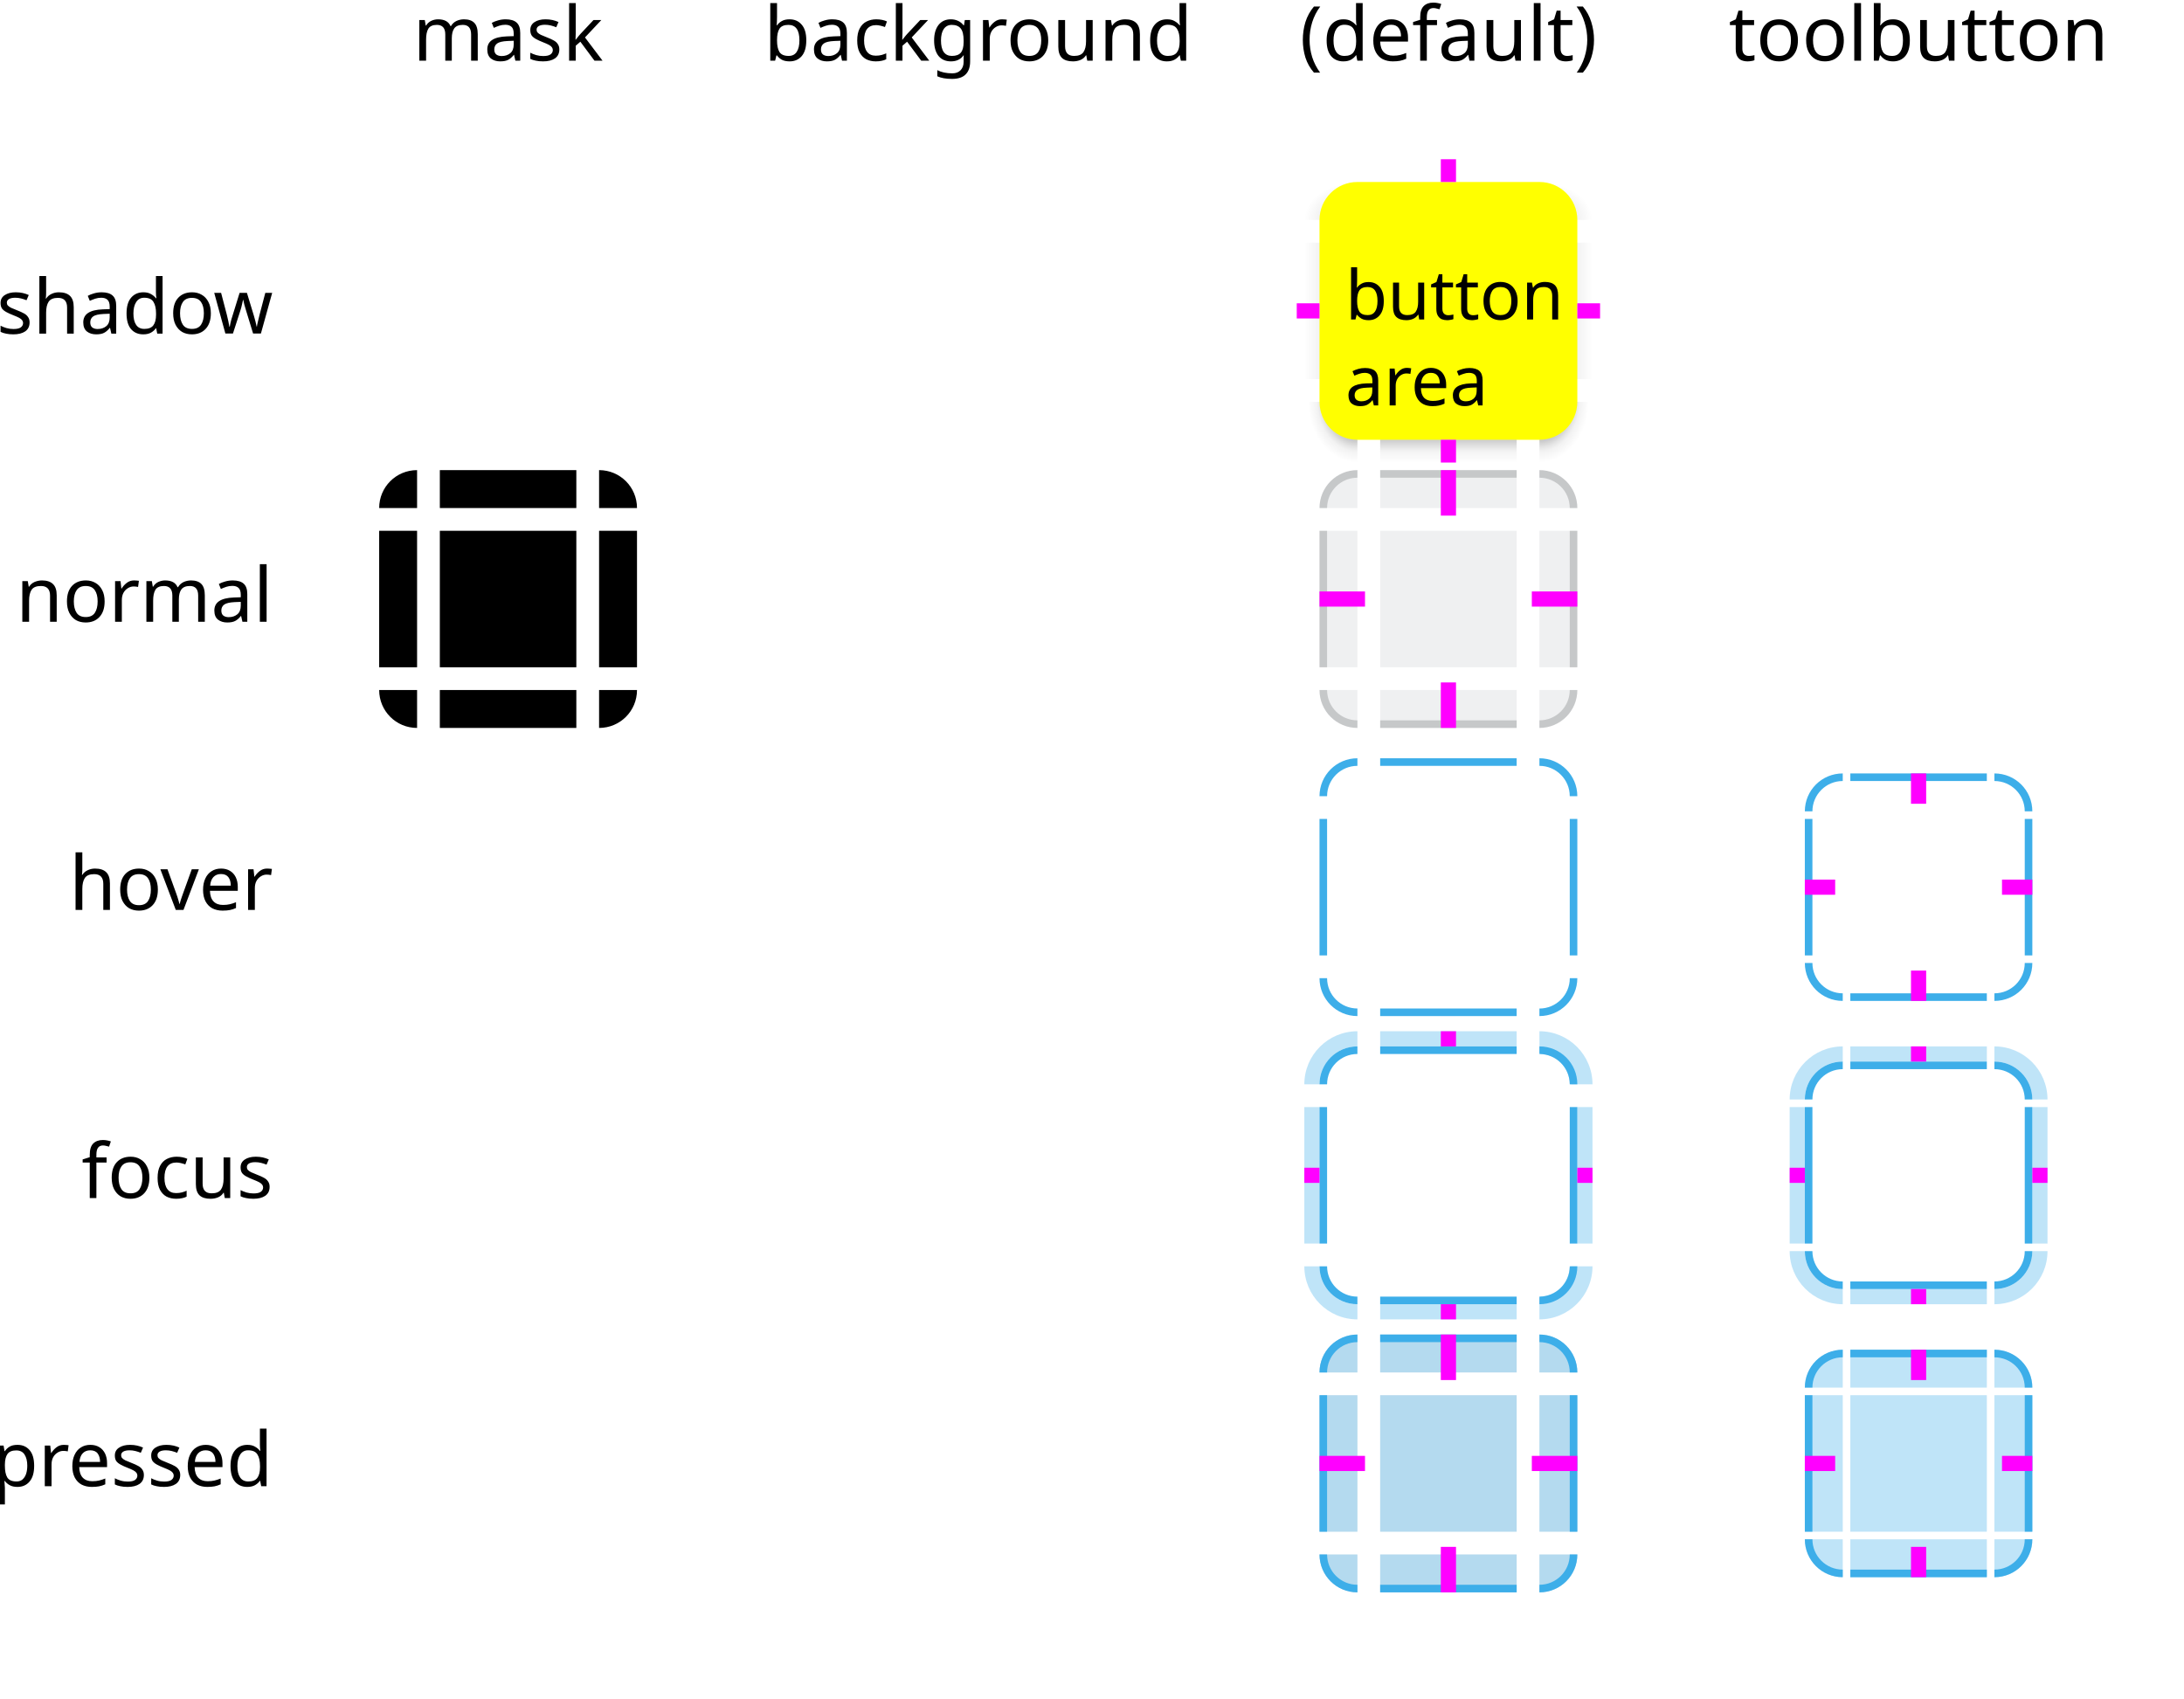
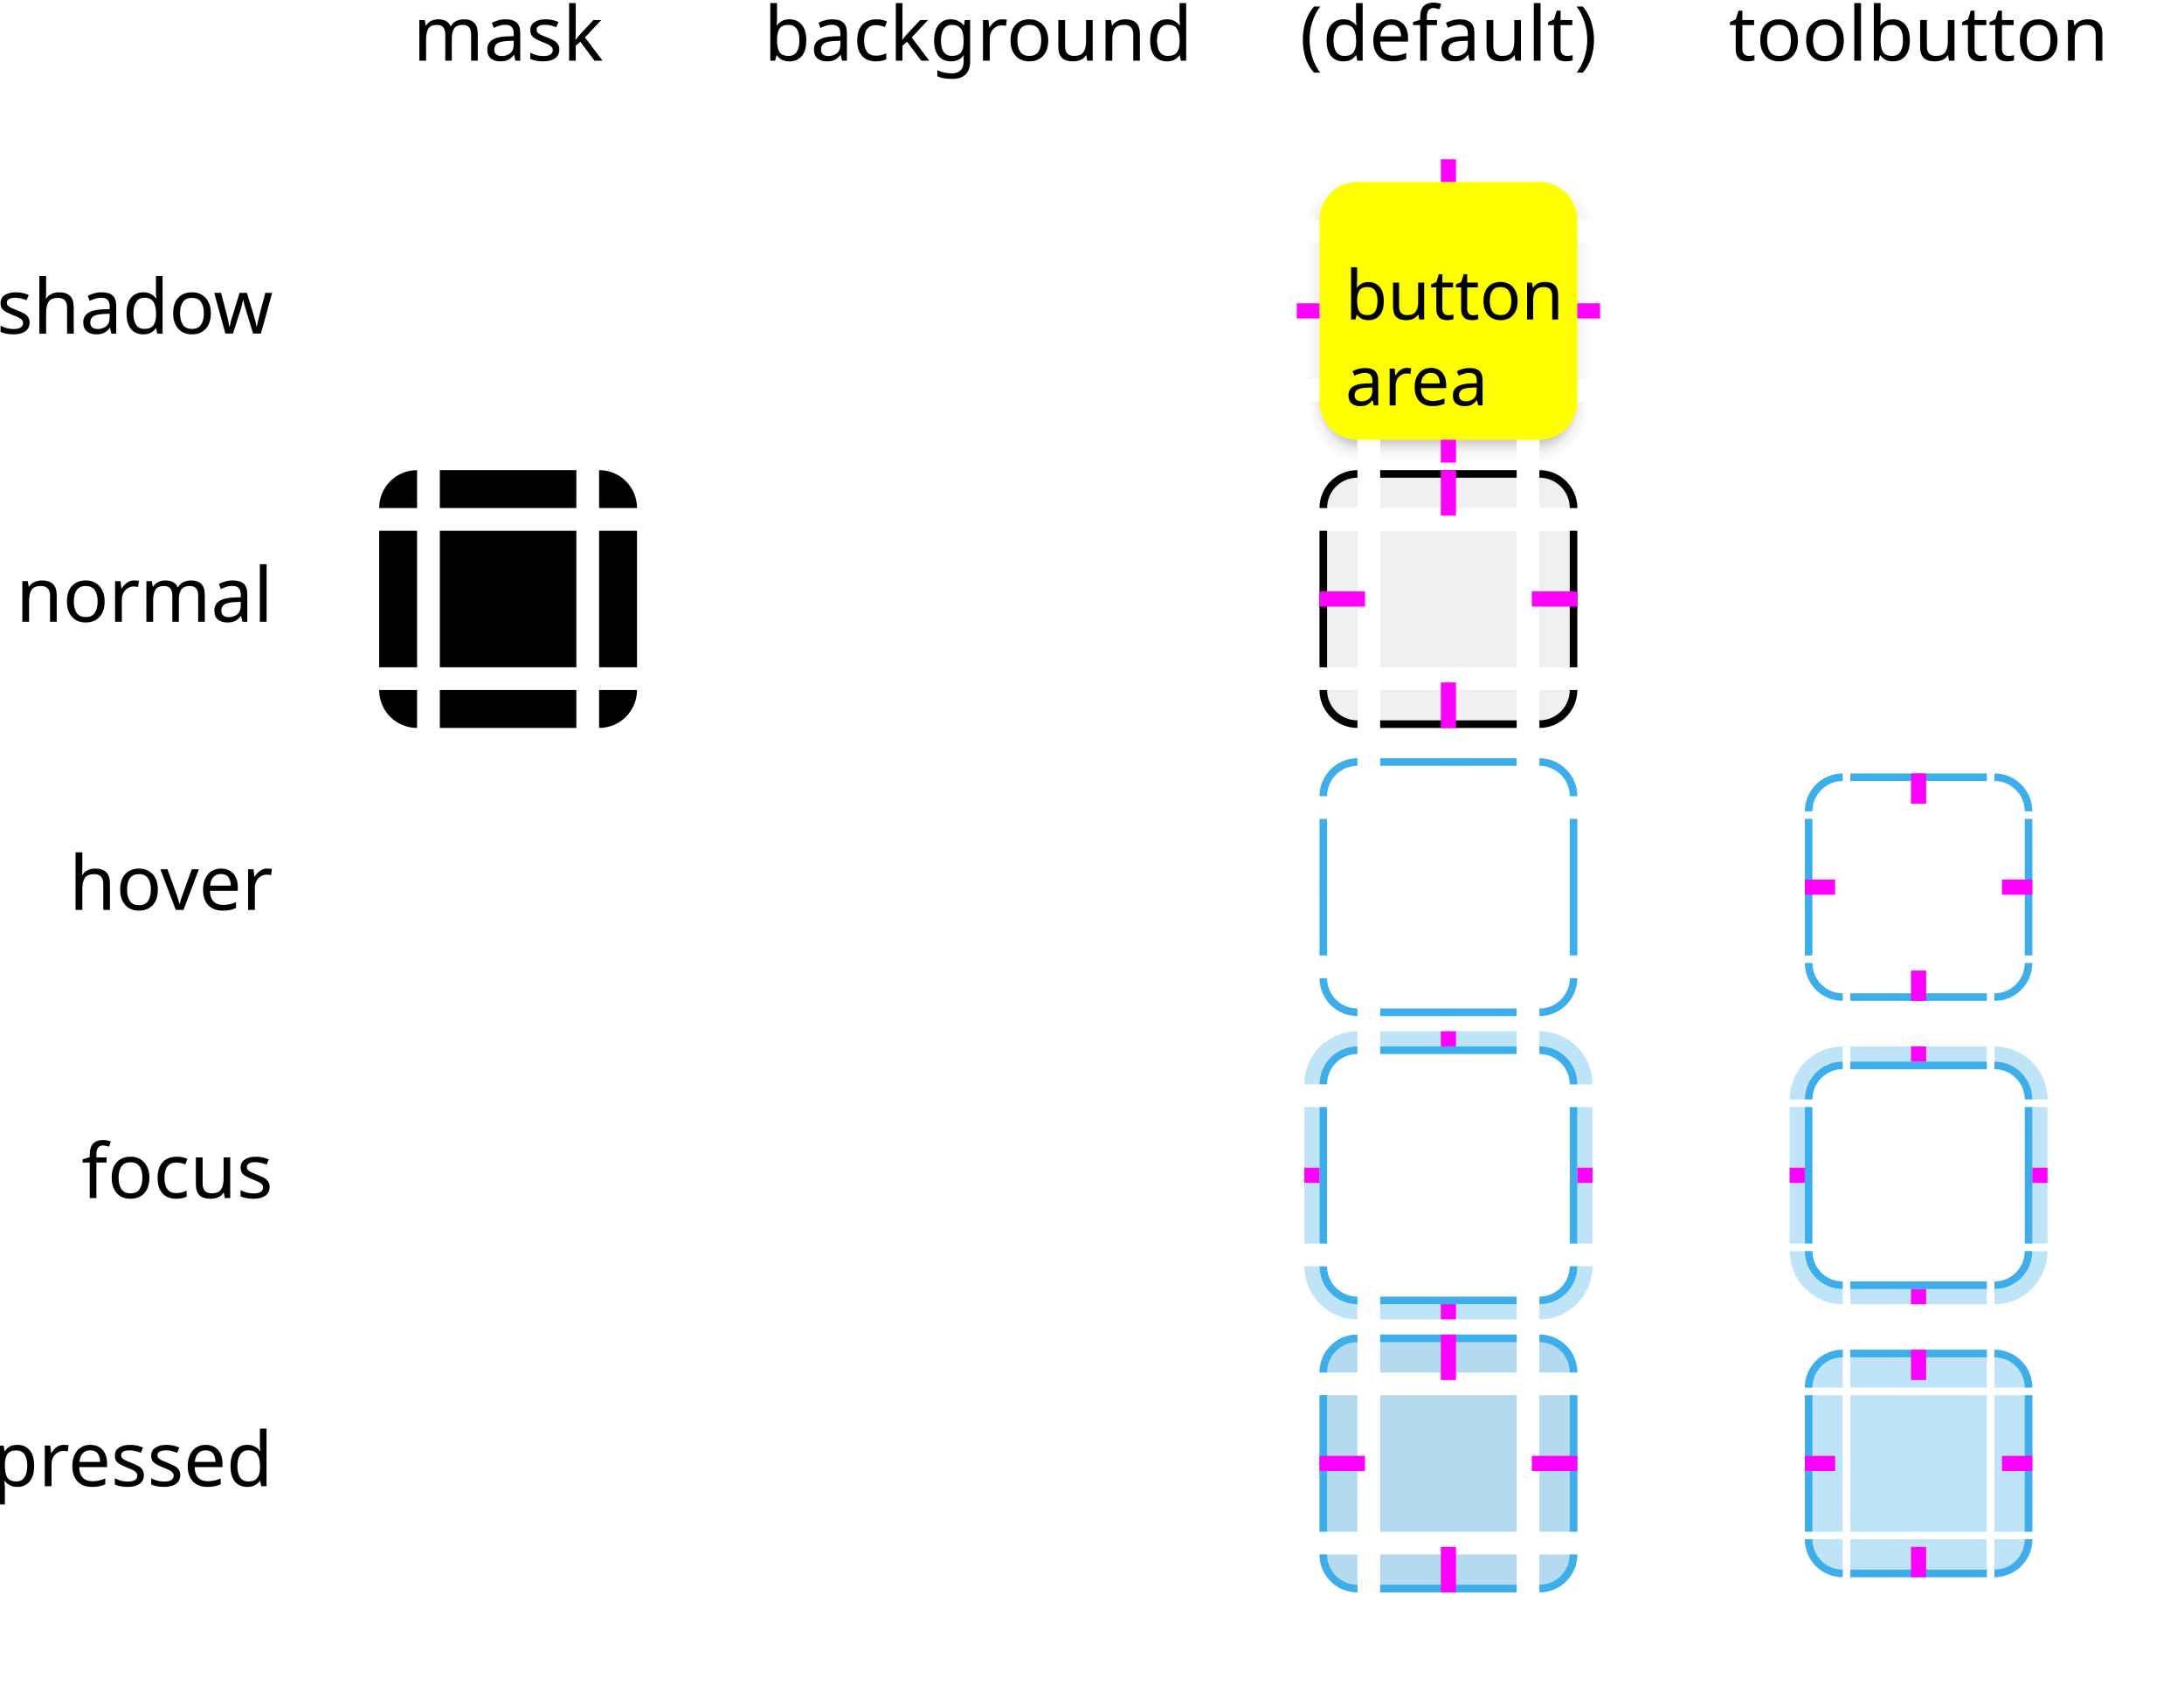
<svg xmlns="http://www.w3.org/2000/svg" xmlns:xlink="http://www.w3.org/1999/xlink" id="svg600" style="" viewBox="0 0 288 224" version="1.1">
  <defs id="defs354">
    <linearGradient id="linearGradient6">
      <stop style="stop-color:#000000;stop-opacity:0.25;" offset="0.6" id="stop1" />
      <stop style="stop-color:#000000;stop-opacity:0.1;" offset="0.75" id="stop2" />
      <stop style="stop-color:#000000;stop-opacity:0.05;" offset="0.816" id="stop4" />
      <stop style="stop-color:#000000;stop-opacity:0;" offset="1" id="stop6" />
    </linearGradient>
    <linearGradient id="linearGradient10">
      <stop style="stop-color:#000000;stop-opacity:1;" offset="0" id="stop10" />
      <stop style="stop-color:#000000;stop-opacity:0;" offset="1" id="stop15" />
    </linearGradient>
    <linearGradient id="linearGradient19">
      <stop style="stop-color:#000000;stop-opacity:0.05;" offset="0.714" id="stop17" />
      <stop style="stop-color:#000000;stop-opacity:0;" offset="1" id="stop19" />
    </linearGradient>
    <linearGradient id="linearGradient2888">
      <stop style="stop-color:#000000;stop-opacity:0.05;" offset="0" id="stop2884" />
      <stop style="stop-color:#000000;stop-opacity:0;" offset="1" id="stop2886" />
    </linearGradient>
    <linearGradient id="linearGradient20110">
      <stop style="stop-color:#000000;stop-opacity:0.2;" offset="0" id="stop20100" />
      <stop style="stop-color:#000000;stop-opacity:0.1;" offset="0.333" id="stop20102" />
      <stop style="stop-color:#000000;stop-opacity:0.047;" offset="0.5" id="stop1754" />
      <stop style="stop-color:#000000;stop-opacity:0;" offset="1" id="stop20108" />
    </linearGradient>
    <linearGradient xlink:href="#linearGradient2888" id="linearGradient6095" x1="28.333" y1="-23" x2="30" y2="-23" gradientUnits="userSpaceOnUse" gradientTransform="matrix(0.7999999,0,0,0.7840909,6.333337,-4.465908)" />
    <linearGradient xlink:href="#linearGradient2888" id="linearGradient8469" x1="175" y1="41" x2="173.333" y2="41" gradientUnits="userSpaceOnUse" gradientTransform="matrix(1.500001,0,0,0.8181818,-88.50014,7.454545)" />
    <linearGradient xlink:href="#linearGradient20110" id="linearGradient11337" x1="15" y1="-11" x2="15" y2="-6" gradientUnits="userSpaceOnUse" gradientTransform="matrix(0.8181818,0,0,1,2.727273,0)" />
    <radialGradient xlink:href="#linearGradient19" id="radialGradient13221" cx="203.625" cy="28.5" fx="203.625" fy="28.5" r="2.25" gradientUnits="userSpaceOnUse" gradientTransform="matrix(3.111111,1.3333338e-7,-1.920578e-7,2.222222,-430.5,-34.33336)" />
    <radialGradient xlink:href="#linearGradient6" id="radialGradient3" gradientUnits="userSpaceOnUse" gradientTransform="matrix(-2.888881,0,7.3628023e-8,-3.555555,691.1444,253.8889)" cx="177.281" cy="56.5" fx="177.281" fy="56.5" r="2.25" />
    <radialGradient xlink:href="#linearGradient19" id="radialGradient4" gradientUnits="userSpaceOnUse" gradientTransform="matrix(-3.111111,1.3333338e-7,1.920578e-7,2.222222,812.5,-34.33336)" cx="203.625" cy="28.5" fx="203.625" fy="28.5" r="2.25" />
    <linearGradient xlink:href="#linearGradient10" id="linearGradient15" x1="246" y1="117" x2="260" y2="117" gradientUnits="userSpaceOnUse" />
    <radialGradient xlink:href="#linearGradient6" id="radialGradient6" gradientUnits="userSpaceOnUse" gradientTransform="matrix(2.888881,0,-7.3628023e-8,-3.555555,-309.1444,253.8889)" cx="177.281" cy="56.5" fx="177.281" fy="56.5" r="2.25" />
  </defs>
  <style type="text/css" id="current-color-scheme">.ColorScheme-Highlight { color:#3daee9;            stop-color:#3daee9; }
.ColorScheme-ButtonText { color:#232629;            stop-color:#232629; }
.ColorScheme-ButtonBackground { color:#eff0f1;            stop-color:#eff0f1; }
.ColorScheme-ButtonHover { color:#3daee9;            stop-color:#3daee9; }
.ColorScheme-ButtonFocus { color:#3daee9;            stop-color:#3daee9; }
</style>
  <linearGradient id="a" gradientUnits="userSpaceOnUse" style="">
    <stop id="stop3" offset="0" style="stop-opacity:.027" />
    <stop id="stop5" offset="1" style="stop-color:#fff;stop-opacity:.03" />
  </linearGradient>
  <linearGradient id="b" gradientUnits="userSpaceOnUse" style="" x1="191" x2="191" y1="90" y2="68" gradientTransform="matrix(0.8181818,0,0,0.8181818,34.72727,14.36364)">
    <stop id="stop3036" offset="0" style="stop-opacity:.027" />
    <stop id="stop3042" offset=".5" style="stop-color:#7f7f7f;stop-opacity:0" />
    <stop id="stop3038" offset="1" style="stop-color:#fff;stop-opacity:.03" />
  </linearGradient>
  <linearGradient id="c" style="" x1="15" x2="15" xlink:href="#a" y1="-4" y2="-30" />
  <linearGradient id="d" gradientTransform="matrix(.09090909 0 0 11 11.63636 -700)" style="" x1="191" x2="191" xlink:href="#a" y1="66" y2="64" />
  <linearGradient id="e" style="" x1="15" x2="15" xlink:href="#a" y1="30" y2="4" />
  <linearGradient id="g" gradientTransform="matrix(.09090909 0 0 11 -46.36364 -700)" style="" x1="191" x2="191" xlink:href="#a" y1="66.182" y2="63.818" />
  <rect style="fill:#ffff00;" id="rect28146" width="34" height="34" x="174" y="24" ry="5" rx="5" />
  <text id="text22" style="font-family:Noto Sans;font-size:9.067;letter-spacing:0;stroke-width:1;word-spacing:0" x="177.4" y="42.133">
    <tspan id="tspan18" style="font-size:9.067;stroke-width:1" x="177.4" y="42.133">button</tspan>
    <tspan id="tspan20" style="font-size:9.067;stroke-width:1" x="177.4" y="53.467">area</tspan>
  </text>
  <path id="shadow-bottomright" style="fill:url(#radialGradient6)" d="m 211,53 v 8 h -8 v -3 c 2.761,0 5,-2.239 5,-5 z" />
  <g id="shadow-bottom">
    <rect style="opacity:0.001" id="rect4" width="18" height="5" x="182" y="53" />
    <path id="sb" d="m 6,-11 v 5 h 18 v -5 z" style="fill-rule:evenodd;stroke-width:1.291;fill:url(#linearGradient11337)" transform="matrix(1,0,0,0.6,176,64.6)" />
  </g>
  <path id="shadow-bottomleft" style="fill:url(#radialGradient3)" d="m 171,53 v 8 h 8 v -3 c -2.761,0 -5,-2.239 -5,-5 z" />
  <g id="shadow-right">
    <rect style="opacity:0.001;stroke-width:1" id="rect4-6-7" width="5" height="18" x="203" y="32" />
    <path id="sr" d="m 29,-13.875 2,10e-7 v -17.25 l -2,-1e-6 z" style="fill:url(#linearGradient6095)" transform="matrix(1.5,0,0,1.043478,164.5,64.47826)" />
  </g>
  <path id="shadow-center" d="m 182,32 h 18 v 18 h -18 z" style="opacity:0.001" />
  <g id="shadow-left">
    <rect style="opacity:0.001;stroke-width:1" id="rect4-6" width="5" height="18" x="174" y="32" />
    <path id="sl" d="M 170.25,32 V 50 H 174 V 32 Z" style="fill:url(#linearGradient8469);stroke-width:1.225" transform="matrix(0.8,0,0,1,34.8,0)" />
  </g>
  <path id="shadow-topright" style="fill:url(#radialGradient13221)" d="m 208,29 h 3 v -8 h -8 v 3 c 2.761,0 5,2.239 5,5 z" />
  <g id="shadow-top">
    <rect style="opacity:0.001;stroke-width:1" id="rect4-5" width="18" height="5" x="182" y="24" />
    <path id="st" d="m 182,21 v 3 h 18 v -3 z" style="opacity:0.001;stroke-width:0.905" />
  </g>
  <path id="shadow-topleft" style="fill:url(#radialGradient4)" d="m 174,29 h -3 v -8 h 8 v 3 c -2.761,0 -5,2.239 -5,5 z" />
  <path id="shadow-hint-top-margin" d="m 190,21 h 2 v 3 h -2 z" style="fill:#ff00ff;stroke-width:1732.05" />
  <path id="shadow-hint-bottom-margin" d="m 190,58 h 2 v 3 h -2 z" style="fill:#ff00ff;" />
  <path id="shadow-hint-right-margin" d="m 208,40 h 3 v 2 h -3 z" style="fill:#ff00ff" />
  <path id="shadow-hint-left-margin" d="m 171,40 h 3 v 2 h -3 z" style="fill:#ff00ff;stroke-width:1.225" />
  <g id="normal-center" style="">
    <path id="path72" d="m 182,70 h 18 v 18 h -18 z" style="fill:currentColor;" class="ColorScheme-ButtonBackground" />
  </g>
  <g id="normal-bottom" style="fill-rule:evenodd" transform="translate(176 66)">
    <path id="path84" d="M 24,30 H 6 v -5 h 18 z" style="fill:currentColor;" class="ColorScheme-ButtonBackground" />
-     <path id="path86" d="M 24,30 H 6 v -1 h 18 z" style="opacity:0.2;fill:currentColor;stroke-width:0.905" class="ColorScheme-ButtonText" />
+     <path id="path86" d="M 24,30 H 6 v -1 h 18 z" style="fill:currentColor" class="ColorScheme-Frame" />
  </g>
  <g id="normal-topleft" style="fill-rule:evenodd" transform="matrix(1 0 0 -1 174 92)">
    <path id="path3528" style="fill:currentColor;" class="ColorScheme-ButtonBackground" d="M 5 30 C 2.239 30 2.8421709e-14 27.761 0 25 L 5 25 L 5 30 z " />
-     <path id="path3528-2" style="fill:currentColor;opacity:0.2;" class="ColorScheme-ButtonText" d="M 5 30 C 2.239 30 8.5265128e-14 27.761 0 25 L 1 25 A 4 4 0 0 0 5 29 L 5 30 z " />
+     <path id="path3528-2" style="fill:currentColor" class="ColorScheme-Frame" d="M 5 30 C 2.239 30 8.5265128e-14 27.761 0 25 L 1 25 A 4 4 0 0 0 5 29 L 5 30 z " />
  </g>
  <g id="normal-top" style="fill-rule:evenodd" transform="matrix(1 0 0 -1 176 92)">
    <path id="path100" d="M 24,30 H 6 v -5 h 18 z" style="fill:currentColor;" class="ColorScheme-ButtonBackground" />
-     <path id="path102" d="M 24,30 H 6 v -1 h 18 z" style="fill:currentColor;opacity:0.2;" class="ColorScheme-ButtonText" />
+     <path id="path102" d="M 24,30 H 6 v -1 h 18 z" style="fill:currentColor" class="ColorScheme-Frame" />
  </g>
  <g id="normal-right" style="fill-rule:evenodd" transform="matrix(0 1 1 0 178 64)">
    <path id="path116" d="M 24,30 H 6 v -5 h 18 z" style="fill:currentColor;" class="ColorScheme-ButtonBackground" />
-     <path id="path118" d="M 24,30 H 6 v -1 h 18 z" style="fill:currentColor;opacity:0.2;" class="ColorScheme-ButtonText" />
+     <path id="path118" d="M 24,30 H 6 v -1 h 18 z" style="fill:currentColor" class="ColorScheme-Frame" />
  </g>
  <g id="normal-left" style="fill-rule:evenodd" transform="matrix(0 1 -1 0 204 64)">
    <path id="path132" d="M 24,30 H 6 v -5 h 18 z" style="fill:currentColor;" class="ColorScheme-ButtonBackground" />
-     <path id="path134" d="M 24,30 H 6 v -1 h 18 z" style="fill:currentColor;opacity:0.2;" class="ColorScheme-ButtonText" />
+     <path id="path134" d="M 24,30 H 6 v -1 h 18 z" style="fill:currentColor" class="ColorScheme-Frame" />
  </g>
  <path id="normal-hint-top-margin" d="m 190,62 h 2 v 6 h -2 z" style="fill:#ff00ff" />
  <path id="normal-hint-bottom-margin" d="m 190,90 h 2 v 6 h -2 z" style="fill:#ff00ff" />
  <path id="normal-hint-left-margin" d="m 174,78 h 6 v 2 h -6 z" style="fill:#ff00ff" />
  <path id="normal-hint-right-margin" d="m 202,78 h 6 v 2 h -6 z" style="fill:#ff00ff" />
  <path id="mask-normal-center" d="M 58,70 H 76 V 88 H 58 Z" style="fill-rule:evenodd;stroke-width:0.818" />
  <g id="hover-bottom" style="" transform="matrix(-1 0 0 -1 176 104)" class="ColorScheme-Highlight">
    <path id="path100-3-6" d="m -24,-30 h 18 v 5 h -18 z" style="opacity:0.001;" />
    <path id="path174" d="m -24,-30 h 18 v 1 h -18 z" style="fill:currentColor;" />
  </g>
  <g id="hover-top" style="fill-rule:evenodd" transform="matrix(-1 0 0 1 176 130)" class="ColorScheme-Highlight">
    <path id="path100-3" d="m -6,-30 h -18 v 5 h 18 z" style="opacity:0.001;" />
    <path id="path186" d="m -24,-30 h 18 v 1 h -18 z" style="fill:currentColor;" />
  </g>
  <g id="hover-right" style="" transform="matrix(0 -1 -1 0 178 102)" class="ColorScheme-Highlight">
    <path id="path100-3-6-9" d="m -6,-25 h -18 v -5 h 18 z" style="opacity:0.001;" />
    <path id="path198" d="m -24,-30 h 18 v 1 h -18 z" style="fill:currentColor;" />
  </g>
  <g id="hover-left" style="fill:currentColor;" transform="matrix(0 -1 1 0 204 102)" class="ColorScheme-Highlight">
    <path id="path100-3-6-9-1" d="m -6,-30 h -18 v 5 h 18 z" style="opacity:0.001;" />
    <path id="path210" d="m -24,-30 h 18 v 1 h -18 z" style="" />
  </g>
  <path id="hover-center" d="m 182,108 h 18 v 18 h -18 z" style="opacity:0.001;" />
  <path id="hover-hint-top-margin" d="m 190 100 h 2 v .001 h -2 z" style="fill:#f0f;fill-rule:evenodd" />
  <path id="hover-hint-bottom-margin" d="m 190 134 h 2 v .001 h -2 z" style="fill:#f0f;fill-rule:evenodd" />
  <path id="hover-hint-right-margin" d="m 208 116 h .001 v 2 h -.001 z" style="fill:#f0f;fill-rule:evenodd" />
  <path id="hover-hint-left-margin" d="m 174 116 h .001 v 2 h -.001 z" style="fill:#f0f;fill-rule:evenodd" />
  <g id="toolbutton-hover-bottom" style="fill:currentColor" transform="translate(238 140)" class="ColorScheme-Highlight">
    <path id="path100-3-6-5-0-9" d="m 6,-8 h 18 v -5 H 6 Z" style="opacity:0.001;stroke-width:1.118" />
    <path id="path302" d="m 6,-9 v 1 h 18 v -1 z" style="fill:currentColor" />
  </g>
  <g id="toolbutton-hover-bottomright">
    <path id="path100-3-6-5-0-5-2-9" d="m 263,132 h 5 v -5 h -5 z" style="opacity:0.001;fill-rule:evenodd;stroke-width:0.589" />
    <path id="path308" style="fill:currentColor" class="ColorScheme-Highlight" d="m 267,127 a 4,4 0 0 1 -4,4 v 1 c 2.77,0 5,-2.23 5,-5 z" />
  </g>
  <g id="toolbutton-hover-right" style="fill:currentColor;" transform="translate(238 140)" class="ColorScheme-Highlight">
    <path id="path100-3-6-5-0-9-3" d="m 25,-14 h 5 v -18 h -5 z" style="opacity:0.001;fill-rule:evenodd;stroke-width:1.118" />
    <path id="path314" d="m 29,-32 v 18 h 1 v -18 z" />
  </g>
  <g id="toolbutton-hover-bottomleft">
    <path id="path100-3-6-5-0-5-2" d="m 238,132 h 5 v -5 h -5 z" style="opacity:0.001" />
    <path id="path344" style="fill:currentColor" class="ColorScheme-Highlight" d="m 243,132 c -2.77,0 -5,-2.23 -5,-5 h 1 a 4,4 0 0 0 4,4 z" />
  </g>
  <g id="toolbutton-hover-left" style="fill-rule:evenodd" transform="matrix(-1 0 0 -1 268 94)">
    <path id="path100-3-6-5-0-9-3-6" d="m 25,-14 h 5 v -18 h -5 z" style="opacity:0.001;fill-rule:evenodd;stroke-width:1.118" />
    <path id="path332" d="m 29,-32 v 18 h 1 v -18 z" style="fill:currentColor" class="ColorScheme-Highlight" />
  </g>
  <path id="toolbutton-hover-center" d="m 244,108 h 18 v 18 h -18 z" style="opacity:0.001;fill:url(#linearGradient15)" />
  <g id="toolbutton-hover-topright">
    <path id="path100-3-6-5-0-5" d="m 263,107 h 5 v -5 h -5 z" style="opacity:0.001" />
    <path id="path338" style="fill:currentColor" class="ColorScheme-Highlight" d="m 268,107 h -1 a 4,4 0 0 0 -4,-4 v -1 c 2.77,0 5,2.23 5,5 z" />
  </g>
  <g id="toolbutton-hover-top" style="fill-rule:evenodd" transform="matrix(-1 0 0 -1 268 94)">
    <path id="path100-3-6-5-0" d="M 24,-13 H 6 v 5 h 18 z" style="opacity:0.001;stroke-width:1.118" />
    <path id="path320" d="m 6,-9 v 1 h 18 v -1 z" style="fill:currentColor" class="ColorScheme-Highlight" />
  </g>
  <g id="toolbutton-hover-topleft">
    <path id="path100-3-6-5-0-5-6" d="m 238,107 h 5 v -5 h -5 z" style="opacity:0.001" />
    <path id="path326" d="m 243,102 c -2.77,0 -5,2.23 -5,5 h 1 a 4,4 0 0 1 4,-4 z" style="fill:currentColor" class="ColorScheme-Highlight" />
  </g>
  <path id="toolbutton-hover-hint-top-margin" d="m 252,102 h 2 v 4 h -2 z" style="fill:#ff00ff" />
  <path id="toolbutton-hover-hint-bottom-margin" d="m 252,128 h 2 v 4 h -2 z" style="fill:#ff00ff" />
  <path id="toolbutton-hover-hint-right-margin" d="m 264,116 h 4 v 2 h -4 z" style="fill:#ff00ff" />
  <path id="toolbutton-hover-hint-left-margin" d="m 238,116 h 4 v 2 h -4 z" style="fill:#ff00ff" />
  <g id="toolbutton-focus-bottom" style="fill:currentColor;" transform="translate(62)" class="ColorScheme-Highlight">
    <path id="path100-3-6-5-06" d="m 200,165 h -18 v 5 h 18 z" style="opacity:0.001;stroke-width:1.134" />
    <path id="path362" d="m 182,170 v 2 h 18 v -2 z" style="opacity:0.33" />
    <path id="path360" d="m 200,170 h -18 v -1 h 18 z" />
  </g>
  <g id="toolbutton-focus-top" style="fill:currentColor;" transform="matrix(1 0 0 -1 62 310)" class="ColorScheme-Highlight">
    <path id="path100-3-6-5-06-2" d="m 200,165 h -18 v 5 h 18 z" style="opacity:0.001" />
    <path id="path372" d="m 182,170 v 2 h 18 v -2 z" style="opacity:0.33" />
    <path id="path370" d="m 200,170 h -18 v -1 h 18 z" />
  </g>
  <g id="toolbutton-focus-right" style="fill:currentColor;" transform="matrix(0,-0.9090909,1,0,98,329.6364)" class="ColorScheme-Highlight">
    <path id="path100-3-6-5-06-2-6" d="m 202,170 h -19.8 v -5 H 202 Z" style="opacity:0.001;stroke-width:0.845" />
    <path id="path382" d="m 182.2,170 v 2 H 202 v -2 z" style="opacity:0.33" />
    <path id="path380" d="m 202,170 h -19.8 v -1 H 202 Z" />
  </g>
  <g id="toolbutton-focus-left" style="fill:currentColor;" transform="matrix(0 -1 -1 0 408 346)" class="ColorScheme-Highlight">
    <path id="path100-3-6-5-06-2-6-1" d="m 200,165 v 5 h -18 v -5 z" style="opacity:0.001;stroke-width:0.845" />
    <path id="path392" d="m 182,170 v 2 h 18 v -2 z" style="opacity:0.33" />
    <path id="path390" d="m 200,170 h -18 v -1 h 18 z" />
  </g>
  <g id="toolbutton-focus-bottomleft" style="fill:currentColor" class="ColorScheme-Highlight">
    <path id="path100-3-6-5-0-5-6-7" d="m 238,170 h 5 v -5 h -5 z" style="opacity:0.001;fill-rule:evenodd;stroke-width:0.589" />
    <path id="path400" style="fill-opacity:0.33;" d="m 236,165 c 0,3.866 3.134,7 7,7 v -2 a 5,5 0 0 1 -5,-5 z" />
    <path id="path402" style="" d="m 238,165 c 0,2.77 2.23,5 5,5 v -0.998 A 4.002,4.002 0 0 1 238.998,165 Z" />
  </g>
  <g id="toolbutton-focus-topleft" style="fill:currentColor" transform="matrix(1 0 0 -1 0 310)" class="ColorScheme-Highlight">
    <path id="path100-3-6-5-0-5-6-1" d="m 238,170 h 5 v -5 h -5 z" style="opacity:0.001;fill:currentColor;fill-rule:evenodd;stroke-width:0.589" />
    <path id="path410" style="fill-opacity:0.33;" d="m 243,172 c -3.866,0 -7,-3.134 -7,-7 h 2 a 5,5 0 0 0 5,5 z" />
    <path id="path412" style="" d="m 243,170 c -2.77,0 -5,-2.23 -5,-5 h 1 a 4,4 0 0 0 4,4 z" />
  </g>
  <g id="toolbutton-focus-topright" style="fill:currentColor;" transform="matrix(-1 0 0 -1 506 310)" class="ColorScheme-Highlight">
    <path id="path100-3-6-5-0-5-6-7-9" d="m 238,170 h 5 v -5 h -5 z" style="opacity:0.001;fill:currentColor;fill-rule:evenodd;stroke-width:0.589" />
    <path id="path420" style="fill-opacity:0.33;" d="m 243,172 v -2 a 5,5 0 0 1 -5,-5 h -2 c 0,3.866 3.134,7 7,7 z" />
    <path id="path422" style="" d="m 243,170 v -1 a 4.001,4.001 0 0 1 -4,-4 h -1 c 0,2.77 2.23,5 5,5 z" />
  </g>
  <g id="toolbutton-focus-bottomright" style="fill:currentColor;" class="ColorScheme-Highlight" transform="matrix(-1 0 0 1 506 0)">
    <path id="path100-3-6-5-0-5-6-2" d="m 238,170 h 5 v -5 h -5 z" style="fill:currentColor;opacity:0.001;fill-rule:evenodd;stroke-width:0.589" />
    <path id="path428" style="fill-opacity:0.33;" d="M 238 165 A 5 5 0 0 0 243 170 L 243 172 C 239.134 172 236 168.866 236 165 L 238 165 z " />
    <path id="path432" style="" d="M 239 165 A 4 4 0 0 0 243 169 L 243 170 C 240.23 170 238 167.77 238 165 L 239 165 z " />
  </g>
  <path id="toolbutton-focus-hint-top-margin" d="m 252 138 h 2 v 2 h -2 z" style="fill:#f0f;" />
  <path id="toolbutton-focus-hint-bottom-margin" d="m 252 170 h 2 v 2 h -2 z" style="fill:#f0f;" />
  <path id="toolbutton-focus-hint-left-margin" d="m 236 154 h 2 v 2 h -2 z" style="fill:#f0f;" />
  <path id="toolbutton-focus-hint-right-margin" d="m 268 154 h 2 v 2 h -2 z" style="fill:#f0f;" />
  <path id="toolbutton-focus-center" d="m 244,164 h 18 v -18 h -18 z" style="opacity:0.001;fill-opacity:0.004;fill-rule:evenodd;stroke-width:0.636" />
  <g id="focus-bottom" style="fill:currentColor;" transform="translate(0 2)" class="ColorScheme-Highlight">
    <path id="path100-3-6-5-3" d="m 200,165 h -18 v 5 h 18 z" style="opacity:0.001;" />
    <path id="path360-5" d="m 200,170 h -18 v -1 h 18 z" style="" />
    <path id="path362-3" d="m 182,170 v 2 h 18 v -2 z" style="opacity:0.33;" />
  </g>
  <g id="focus-top" style="fill:currentColor;" transform="matrix(1 0 0 -1 0 308)" class="ColorScheme-Highlight">
    <path id="path100-3-6-5" d="m 200,170 h -18 v -5 h 18 z" style="opacity:0.001;" />
    <path id="path372-1" d="m 182,170 v 2 h 18 v -2 z" style="opacity:0.33;" />
    <path id="path370-9" d="m 200,170 h -18 v -1 h 18 z" style="" />
  </g>
  <g id="focus-right" style="fill:currentColor" transform="matrix(0 -1 1 0 38 346)" class="ColorScheme-Highlight">
    <path id="path100-3-6-5-3-2" d="m 200,165 h -18 v 5 h 18 z" style="opacity:0.001;" />
    <path id="path382-3" d="m 182,170 v 2 h 18 v -2 z" style="opacity:0.33;" />
    <path id="path380-9" d="m 200,170 h -18 v -1 h 18 z" style="" />
  </g>
  <g id="focus-left" style="fill:currentColor;" transform="matrix(0 -1 -1 0 344 346)" class="ColorScheme-Highlight">
    <path id="path100-3-6-5-3-2-7" d="m 182,170 h 18 v -5 h -18 z" style="opacity:0.001;" />
    <path id="path392-6" d="m 182,170 v 2 h 18 v -2 z" style="opacity:0.33;" />
    <path id="path390-2" d="m 200,170 h -18 v -1 h 18 z" style="" />
  </g>
  <g id="focus-bottomleft" style="fill:currentColor;" transform="translate(-64 2)" class="ColorScheme-Highlight">
    <path id="path400-9" style="fill-opacity:0.33;" d="m 236,165 c 0,3.866 3.134,7 7,7 v -2 a 5,5 0 0 1 -5,-5 z" />
    <path id="path402-2" style="" d="m 238,165 c 0,2.77 2.23,5 5,5 v -1 a 4,4 0 0 1 -4,-4 z" />
  </g>
  <g id="focus-topleft" style="fill:currentColor" transform="matrix(1 0 0 -1 -64 308)" class="ColorScheme-Highlight">
    <path id="path410-7" style="fill-opacity:0.33;" d="m 243,172 c -3.866,0 -7,-3.134 -7,-7 h 2 a 5,5 0 0 0 5,5 z" />
    <path id="path412-5" style="" d="m 243,170 c -2.77,0 -5,-2.23 -5,-5 h 1 a 4,4 0 0 0 4,4 z" />
  </g>
  <g id="focus-topright" style="fill:currentColor;" transform="matrix(-1 0 0 -1 446 308)" class="ColorScheme-Highlight">
    <path id="path420-8" style="fill-opacity:0.33;" d="m 243,172 v -2.801 l -0.203,-0.203 a 4.001,4.001 0 0 1 -3.793,-3.793 L 238.801,165 H 236 c 0,3.866 3.134,7 7,7 z" />
    <path id="path422-9" style="" d="m 243,170 v -1 a 4,4 0 0 1 -4,-4 h -1 c 0,2.77 2.23,5 5,5 z" />
  </g>
  <g id="focus-bottomright" style="fill:currentColor;" transform="matrix(-1 0 0 1 446 2)" class="ColorScheme-Highlight">
    <path id="path428-3" style="fill-opacity:0.33" d="m 238.801,165 0.215,0.215 a 4,4 0 0 0 3.77,3.77 L 243,169.199 V 172 c -3.866,0 -7,-3.134 -7,-7 z" />
    <path id="path432-1" style="" d="m 239,165 a 4,4 0 0 0 4,4 v 1 c -2.77,0 -5,-2.23 -5,-5 z" />
  </g>
  <path id="focus-hint-top-margin" d="m 190 136 h 2 v 2 h -2 z" style="fill:#f0f;" />
  <path id="focus-hint-bottom-margin" d="m 190 172 h 2 v 2 h -2 z" style="fill:#f0f;" />
  <path id="focus-hint-left-margin" d="m 172 154 h 2 v 2 h -2 z" style="fill:#f0f;" />
  <path id="focus-hint-right-margin" d="m 208 154 h 2 v 2 h -2 z" style="fill:#f0f;" />
  <path id="focus-center" d="m 182,146 h 18 v 18 h -18 z" style="opacity:0.001;fill-opacity:0.004;fill-rule:evenodd;stroke-width:0.818" />
  <g id="toolbutton-pressed-top" style="fill:currentColor" class="ColorScheme-Highlight">
    <path id="path448" d="m 244,178 h 18 v 5 h -18 z" style="fill-opacity:0.33" class="ColorScheme-Highlight" />
    <path id="path446" d="m 244,178 v 1 h 18 v -1 z" class="ColorScheme-Highlight" />
  </g>
  <path id="toolbutton-pressed-center" d="m 244,184 h 18 v 18 h -18 z" style="fill:currentColor;fill-opacity:0.33" class="ColorScheme-Highlight" />
  <g id="toolbutton-pressed-bottom" style="fill:currentColor" class="ColorScheme-Highlight">
    <path id="path452" d="m 244,203 h 18 v 5 h -18 z" style="fill-opacity:0.33" />
    <path id="path454" d="m 262,208 v -1 h -18 v 1 z" />
  </g>
  <g id="toolbutton-pressed-right" style="fill:currentColor" class="ColorScheme-Highlight">
    <path id="path456" d="m 263,202 v -18 h 5 v 18 z" style="fill-opacity:0.33" />
    <path id="path458" d="m 268,184 h -1 v 18 h 1 z" />
  </g>
  <g id="toolbutton-pressed-left" style="fill:currentColor" class="ColorScheme-Highlight">
    <path id="path460" d="m 238,202 v -18 h 5 v 18 z" style="fill-opacity:0.33" />
    <path id="path462" d="m 238,202 h 1 v -18 h -1 z" />
  </g>
  <path id="toolbutton-pressed-hint-top-margin" d="m 252,178 h 2 v 4 h -2 z" style="fill:#ff00ff" />
  <path id="toolbutton-pressed-hint-bottom-margin" d="m 252,204 h 2 v 4 h -2 z" style="fill:#ff00ff" />
  <path id="toolbutton-pressed-hint-left-margin" d="m 238,192 h 4 v 2 h -4 z" style="fill:#ff00ff" />
  <path id="toolbutton-pressed-hint-right-margin" d="m 264,192 h 4 v 2 h -4 z" style="fill:#ff00ff" />
  <text id="text476" style="font-family:Noto Sans;font-size:10;" x="36" y="82">
    <tspan id="tspan474" style="font-size:10;text-anchor:end" x="36" y="82">normal</tspan>
  </text>
  <text id="text480" style="font-family:Noto Sans;font-size:10;" x="36" y="120">
    <tspan id="tspan478" style="font-size:10;text-anchor:end" x="36" y="120">hover</tspan>
  </text>
  <text id="text484" style="font-family:Noto Sans;font-size:10;" x="36" y="158">
    <tspan id="tspan482" style="font-size:10;text-anchor:end" x="36" y="158">focus</tspan>
  </text>
  <text id="text488" style="font-family:Noto Sans;font-size:10;" x="36" y="196">
    <tspan id="tspan486" style="font-size:10;text-anchor:end" x="36" y="196">pressed</tspan>
  </text>
  <text id="text492" style="font-family:Noto Sans;font-size:10;" x="191" y="8">
    <tspan id="tspan490" style="font-size:10;text-anchor:middle" x="191" y="8">(default)</tspan>
  </text>
  <text id="text496" style="font-family:Noto Sans;font-size:10;" x="253" y="8">
    <tspan id="tspan494" style="font-size:10;text-anchor:middle" x="253" y="8">toolbutton</tspan>
  </text>
  <text id="text500" style="font-family:Noto Sans;font-size:10;" x="36" y="44">
    <tspan id="tspan498" style="font-size:10;text-anchor:end" x="36" y="44">shadow</tspan>
  </text>
  <text id="text504" style="font-family:Noto Sans;font-size:10;" x="67" y="8">
    <tspan id="tspan502" style="font-size:10;text-anchor:middle" x="67" y="8">mask</tspan>
  </text>
  <text id="text508" style="font-family:Noto Sans;font-size:10;" x="129" y="8">
    <tspan id="tspan506" style="font-size:10;text-anchor:middle" x="129" y="8">background</tspan>
  </text>
  <path id="path510" d="m 148 -44 h 88 v 24 h -88 z" style="fill:#f0f;" />
  <text id="text514" style="font-family:Noto Sans;font-size:10;" x="192" y="-28">
    <tspan id="tspan512" style="font-size:10;text-anchor:middle" x="192" y="-28">margin hint</tspan>
  </text>
  <text id="text562" style="font-family:Noto Sans;font-size:medium;letter-spacing:0;word-spacing:0" transform="translate(200 64)" x="96" xml:space="preserve" y="-56">
    <tspan x="96" y="-56" id="tspan1">NOTE: Some margin hints have 0.001 width or height because you can't use exactly 0! </tspan>
    <tspan x="96" y="-43.5" id="tspan2">NOTE: shadow, hover and focus (not focus-background) use negative margins! </tspan>
    <tspan x="96" y="-31" id="tspan3">This behavior is implemented in at least the following files (please keep this up to date, fix the problem or find a better place to </tspan>
    <tspan x="96" y="-18.5" id="tspan4">put this info): </tspan>
    <tspan x="96" y="-6" id="tspan5">plasma-framework/src/declarativeimports/plasmacomponents3/private/ButtonShadow.qml </tspan>
    <tspan x="96" y="6.5" id="tspan6">plasma-framework/src/declarativeimports/plasmacomponents3/private/ButtonHover.qml </tspan>
    <tspan x="96" y="19" id="tspan7">plasma-framework/src/declarativeimports/plasmacomponents3/private/ButtonFocus.qml </tspan>
    <tspan x="96" y="44" id="tspan8">We should add support for a negative margins hint to FrameSvg and document it instead of requiring people to read source </tspan>
    <tspan x="96" y="56.5" id="tspan9">code in order to know these things. Unfortunately, not sure if we can change the code of ButtonShadow since it would break </tspan>
    <tspan x="96" y="69" id="tspan10">themes that rely on this undocumented behaviour. Maybe in KF6.</tspan>
  </text>
  <path id="normal-hint-compose-over-border" d="m -12 76 h 4 v 4 h -4 z" style="fill:#0f0;" />
  <text id="text570" style="" x="96" y="-68">
    <tspan id="tspan568" />
  </text>
  <path id="path572" d="m -64 0 h 56 v 16 h -56 z" style="fill:#0f0;" />
  <text id="text576" style="font-family:Noto Sans;font-size:10;" x="-36" y="12">
    <tspan id="tspan574" style="font-size:10;text-anchor:middle" x="-36" y="12">other hints</tspan>
  </text>
  <g id="toolbutton-pressed-topright" style="fill:currentColor" class="ColorScheme-Highlight" transform="matrix(-1 0 0 1 506 0)">
    <path id="path578" d="m 243,178 c -2.761,0 -5,2.239 -5,5 h 5 z" style="opacity:0.33;" />
    <path id="path580" style="" d="M 243 178 L 243 179 A 4 4 0 0 0 239 183 L 238 183 C 238 180.23 240.23 178 243 178 z " />
  </g>
  <g id="toolbutton-pressed-topleft" style="fill:currentColor" class="ColorScheme-Highlight">
    <path id="path584" d="m 243,178 c -2.761,0 -5,2.239 -5,5 h 5 z" style="opacity:0.33;" />
    <path id="path586" style="" d="M 243 178 C 240.23 178 238 180.23 238 183 L 239 183 A 4 4 0 0 1 243 179 L 243 178 z " />
  </g>
  <g id="toolbutton-pressed-bottomright" style="fill:currentColor" class="ColorScheme-Highlight" transform="matrix(-1 0 0 -1 506 386)">
    <path id="path588" d="m 243,178 c -2.761,0 -5,2.239 -5,5 h 5 z" style="opacity:0.33;" />
    <path id="path590" style="" d="M 239 183 A 4 4 0 0 1 243 179 L 243 178 C 240.23 178 238 180.23 238 183 L 239 183 z " />
  </g>
  <g id="toolbutton-pressed-bottomleft" style="fill:currentColor" class="ColorScheme-Highlight" transform="matrix(1 0 0 -1 0 386)">
    <path id="path594" d="m 243,178 c -2.761,0 -5,2.239 -5,5 h 5 z" style="opacity:0.33;" />
    <path id="path596" style="" d="M 238 183 C 238 180.23 240.23 178 243 178 L 243 179 A 4 4 0 0 0 239 183 L 238 183 z " />
  </g>
  <g id="pressed-top" style="fill:currentColor;" class="ColorScheme-Highlight">
    <path id="path100-5" d="m 200,176 h -18 v 5 h 18 z" style="fill-rule:evenodd;fill:currentColor;" class="ColorScheme-ButtonBackground" />
    <path id="path448-7" d="m 182,176 h 18 v 5 h -18 z" style="fill-opacity:0.33;" />
    <path id="path446-4" d="m 182,176 v 1 h 18 v -1 z" style="" />
  </g>
  <g id="pressed-center">
    <path id="path72-3" d="m 182,184 h 18 v 18 h -18 z" style="fill:currentColor;" class="ColorScheme-ButtonBackground" />
    <path id="pc" d="m 182,184 h 18 v 18 h -18 z" style="fill-opacity:0.33;fill:currentColor;" class="ColorScheme-Highlight" />
  </g>
  <g id="pressed-bottom" style="fill:currentColor;" class="ColorScheme-Highlight">
    <path id="path84-6" d="m 200,210 h -18 v -5 h 18 z" style="fill-rule:evenodd;fill:currentColor;" class="ColorScheme-ButtonBackground" />
    <path id="path452-4" d="m 182,205 h 18 v 5 h -18 z" style="fill-opacity:0.33;" />
    <path id="path454-5" d="m 200,210 v -1 h -18 v 1 z" style="" />
  </g>
  <g id="pressed-right" style="fill:currentColor;" class="ColorScheme-Highlight">
    <path id="path116-3" d="m 208,202 v -18 h -5 v 18 z" style="fill:currentColor;" class="ColorScheme-ButtonBackground" />
    <path id="path456-0" d="m 203,202 v -18 h 5 v 18 z" style="fill-opacity:0.33;" />
    <path id="path458-3" d="m 208,184 h -1 v 18 h 1 z" style="" />
  </g>
  <g id="pressed-left" style="fill:currentColor;" class="ColorScheme-Highlight">
    <path id="path132-5" d="m 174,202 v -18 h 5 v 18 z" style="fill:currentColor;" class="ColorScheme-ButtonBackground" />
    <path id="path460-6" d="m 174,202 v -18 h 5 v 18 z" style="fill-opacity:0.33;" />
    <path id="path462-1" d="m 174,202 h 1 v -18 h -1 z" style="" />
  </g>
  <path id="pressed-hint-top-margin" d="m 190,176 h 2 v 6 h -2 z" style="fill:#ff00ff;fill-rule:evenodd;stroke-width:1.155" />
  <path id="pressed-hint-bottom-margin" d="m 190,204 h 2 v 6 h -2 z" style="fill:#ff00ff;fill-rule:evenodd;stroke-width:1.155" />
  <path id="pressed-hint-left-margin" d="m 174,192 h 6 v 2 h -6 z" style="fill:#ff00ff;fill-rule:evenodd;stroke-width:1.155" />
  <path id="pressed-hint-right-margin" d="m 202,192 h 6 v 2 h -6 z" style="fill:#ff00ff;fill-rule:evenodd;stroke-width:1.155" />
  <g id="pressed-topright" style="fill:currentColor;" class="ColorScheme-Highlight" transform="matrix(-1 0 0 1 446 -2)">
    <path id="path3528-1-6" d="m 243,178 c -2.761,0 -5,2.239 -5,5 h 5 z" style="fill:currentColor;" class="ColorScheme-ButtonBackground" />
    <path id="path578-6" d="m 243,178 c -2.761,0 -5,2.239 -5,5 h 5 z" style="opacity:0.33;" />
    <path id="path580-1" style="" d="M 243 178 L 243 179 A 4 4 0 0 0 239 183 L 238 183 C 238 180.23 240.23 178 243 178 z " />
  </g>
  <g id="pressed-topleft" style="fill:currentColor" class="ColorScheme-Highlight">
    <path id="path3528-7" d="m 179,176 c -2.761,0 -5,2.239 -5,5 h 5 z" style="fill:currentColor;" class="ColorScheme-ButtonBackground" />
    <path id="path584-5" d="m 179,176 c -2.761,0 -5,2.239 -5,5 h 5 z" style="opacity:0.33;" class="ColorScheme-Highlight" />
    <path id="path586-5" style="" class="ColorScheme-Highlight" d="m 179,176 c -2.77,0 -5,2.23 -5,5 h 1 a 4,4 0 0 1 4,-4 z" />
  </g>
  <g id="pressed-bottomright" style="fill:currentColor;" class="ColorScheme-Highlight" transform="matrix(-1 0 0 -1 446 388)">
    <path id="path3528-8-2" d="m 243,178 c -2.761,0 -5,2.239 -5,5 h 5 z" style="fill:currentColor;" class="ColorScheme-ButtonBackground" />
    <path id="path588-7" d="m 243,178 c -2.761,0 -5,2.239 -5,5 h 5 z" style="opacity:0.33;" />
    <path id="path590-6" style="" d="M 239 183 A 4 4 0 0 1 243 179 L 243 178 C 240.23 178 238 180.23 238 183 L 239 183 z " />
  </g>
  <g id="pressed-bottomleft" style="fill:currentColor;" class="ColorScheme-Highlight" transform="matrix(1 0 0 -1 -64 388)">
    <path id="path3528-8-9-9" d="m 243,178 c -2.761,0 -5,2.239 -5,5 h 5 z" style="fill:currentColor;" class="ColorScheme-ButtonBackground" />
    <path id="path594-6" d="m 243,178 c -2.761,0 -5,2.239 -5,5 h 5 z" style="opacity:0.33;" />
    <path id="path596-9" style="" d="m 238,183 c 0,-2.77 2.23,-5 5,-5 v 1 a 4,4 0 0 0 -4,4 z" />
  </g>
  <path id="hover-bottomright" style="fill:currentColor;" class="ColorScheme-Highlight" d="M 207.006 129 A 4.005 4.005 0 0 1 203 133.006 L 203 134 A 5 5 0 0 0 208 129 L 207.006 129 z " />
  <path id="hover-bottomleft" style="fill:currentColor;" class="ColorScheme-Highlight" d="M 174 129 A 5 5 0 0 0 179 134 L 179 133 A 4 4 0 0 1 175 129 L 174 129 z " />
  <path id="hover-topleft" style="fill:currentColor;" class="ColorScheme-Highlight" d="M 179 100 A 5 5 0 0 0 174 105 L 175 105 A 4 4 0 0 1 179 101 L 179 100 z " />
  <path id="hover-topright" style="fill:currentColor;" class="ColorScheme-Highlight" d="M 203 100 L 203 101 A 4.001 4.001 0 0 1 207 105 L 208 105 A 5 5 0 0 0 203 100 z " />
  <g id="normal-topright" style="fill-rule:evenodd" transform="matrix(-1 0 0 -1 208 92)">
    <path id="path3528-1" d="M 5,30 C 2.239,30 0,27.761 0,25 h 5 z" style="fill:currentColor;" class="ColorScheme-ButtonBackground" />
-     <path id="path3528-2-4" style="fill:currentColor;opacity:0.2;" class="ColorScheme-ButtonText" d="M 5 30 L 5 29 A 4 4 0 0 1 1 25 L 0 25 C 2.8421709e-14 27.761 2.239 30 5 30 z " />
+     <path id="path3528-2-4" style="fill:currentColor" class="ColorScheme-Frame" d="M 5 30 L 5 29 A 4 4 0 0 1 1 25 L 0 25 C 2.8421709e-14 27.761 2.239 30 5 30 z " />
  </g>
  <g id="normal-bottomright" style="fill-rule:evenodd" transform="matrix(-1 0 0 1 208 66)">
    <path id="path3528-8" style="fill:currentColor;" class="ColorScheme-ButtonBackground" d="M 5 25 L 5 30 C 2.239 30 2.8421709e-14 27.761 0 25 L 5 25 z " />
-     <path id="path3528-2-9" style="fill:currentColor;opacity:0.2;" class="ColorScheme-ButtonText" d="M 1 25 A 4 4 0 0 0 5 29 L 5 30 C 2.239 30 8.5265128e-14 27.761 0 25 L 1 25 z " />
+     <path id="path3528-2-9" style="fill:currentColor" class="ColorScheme-Frame" d="M 1 25 A 4 4 0 0 0 5 29 L 5 30 C 2.239 30 8.5265128e-14 27.761 0 25 L 1 25 z " />
  </g>
  <g id="normal-bottomleft" style="fill-rule:evenodd" transform="translate(174 66)">
    <path id="path3528-8-9" d="M 5,30 C 2.239,30 0,27.761 0,25 h 5 z" style="fill:currentColor;" class="ColorScheme-ButtonBackground" />
-     <path id="path3528-2-9-5" style="fill:currentColor;opacity:0.2;" class="ColorScheme-ButtonText" d="M 0 25 C 2.8421709e-14 27.761 2.239 30 5 30 L 5 29 A 4 4 0 0 1 1 25 L 0 25 z " />
+     <path id="path3528-2-9-5" style="fill:currentColor" class="ColorScheme-Frame" d="M 0 25 C 2.8421709e-14 27.761 2.239 30 5 30 L 5 29 A 4 4 0 0 1 1 25 L 0 25 z " />
  </g>
  <path id="mask-normal-bottom" d="m 58,91 v 5 h 18 v -5 z" style="" />
  <path id="mask-normal-right" d="m 79,70 v 18 h 5 V 70 Z" style="" />
  <path id="mask-normal-left" d="m 50,70 v 18 h 5 V 70 Z" style="" />
  <path id="mask-normal-top" d="m 58,62 v 5 h 18 v -5 z" style="" />
  <path id="mask-normal-topleft" d="m 55,62 c -2.77,0 -5,2.23 -5,5 h 5 z" />
  <path id="mask-normal-topright" d="m 79,62 c 2.77,0 5,2.23 5,5 h -5 z" style="stroke-width:1.667" />
  <path id="mask-normal-bottomright" d="m 79,96 c 2.77,0 5,-2.23 5,-5 h -5 z" />
  <path id="mask-normal-bottomleft" d="m 55,96 c -2.77,0 -5,-2.23 -5,-5 h 5 z" />
  <path id="path5587" d="m 207.9 55.762 a 4 4 0 0 1 -.086 .273 c .033 -.089 .062 -.18 .086 -.273 z" style="fill:#000;fill-rule:evenodd;fill-opacity:1;opacity:.15" />
  <path id="path3544" d="m 174.1 55.762 c .024 .093 .053 .184 .086 .273 a 4 4 0 0 1 -.086 -.273 z" style="fill:#000;fill-rule:evenodd;fill-opacity:1;opacity:.15" />
  <path id="pressed-hint-compose-over-border" d="m -12 192 h 4 v 4 h -4 z" style="fill:#0f0;" />
</svg>
